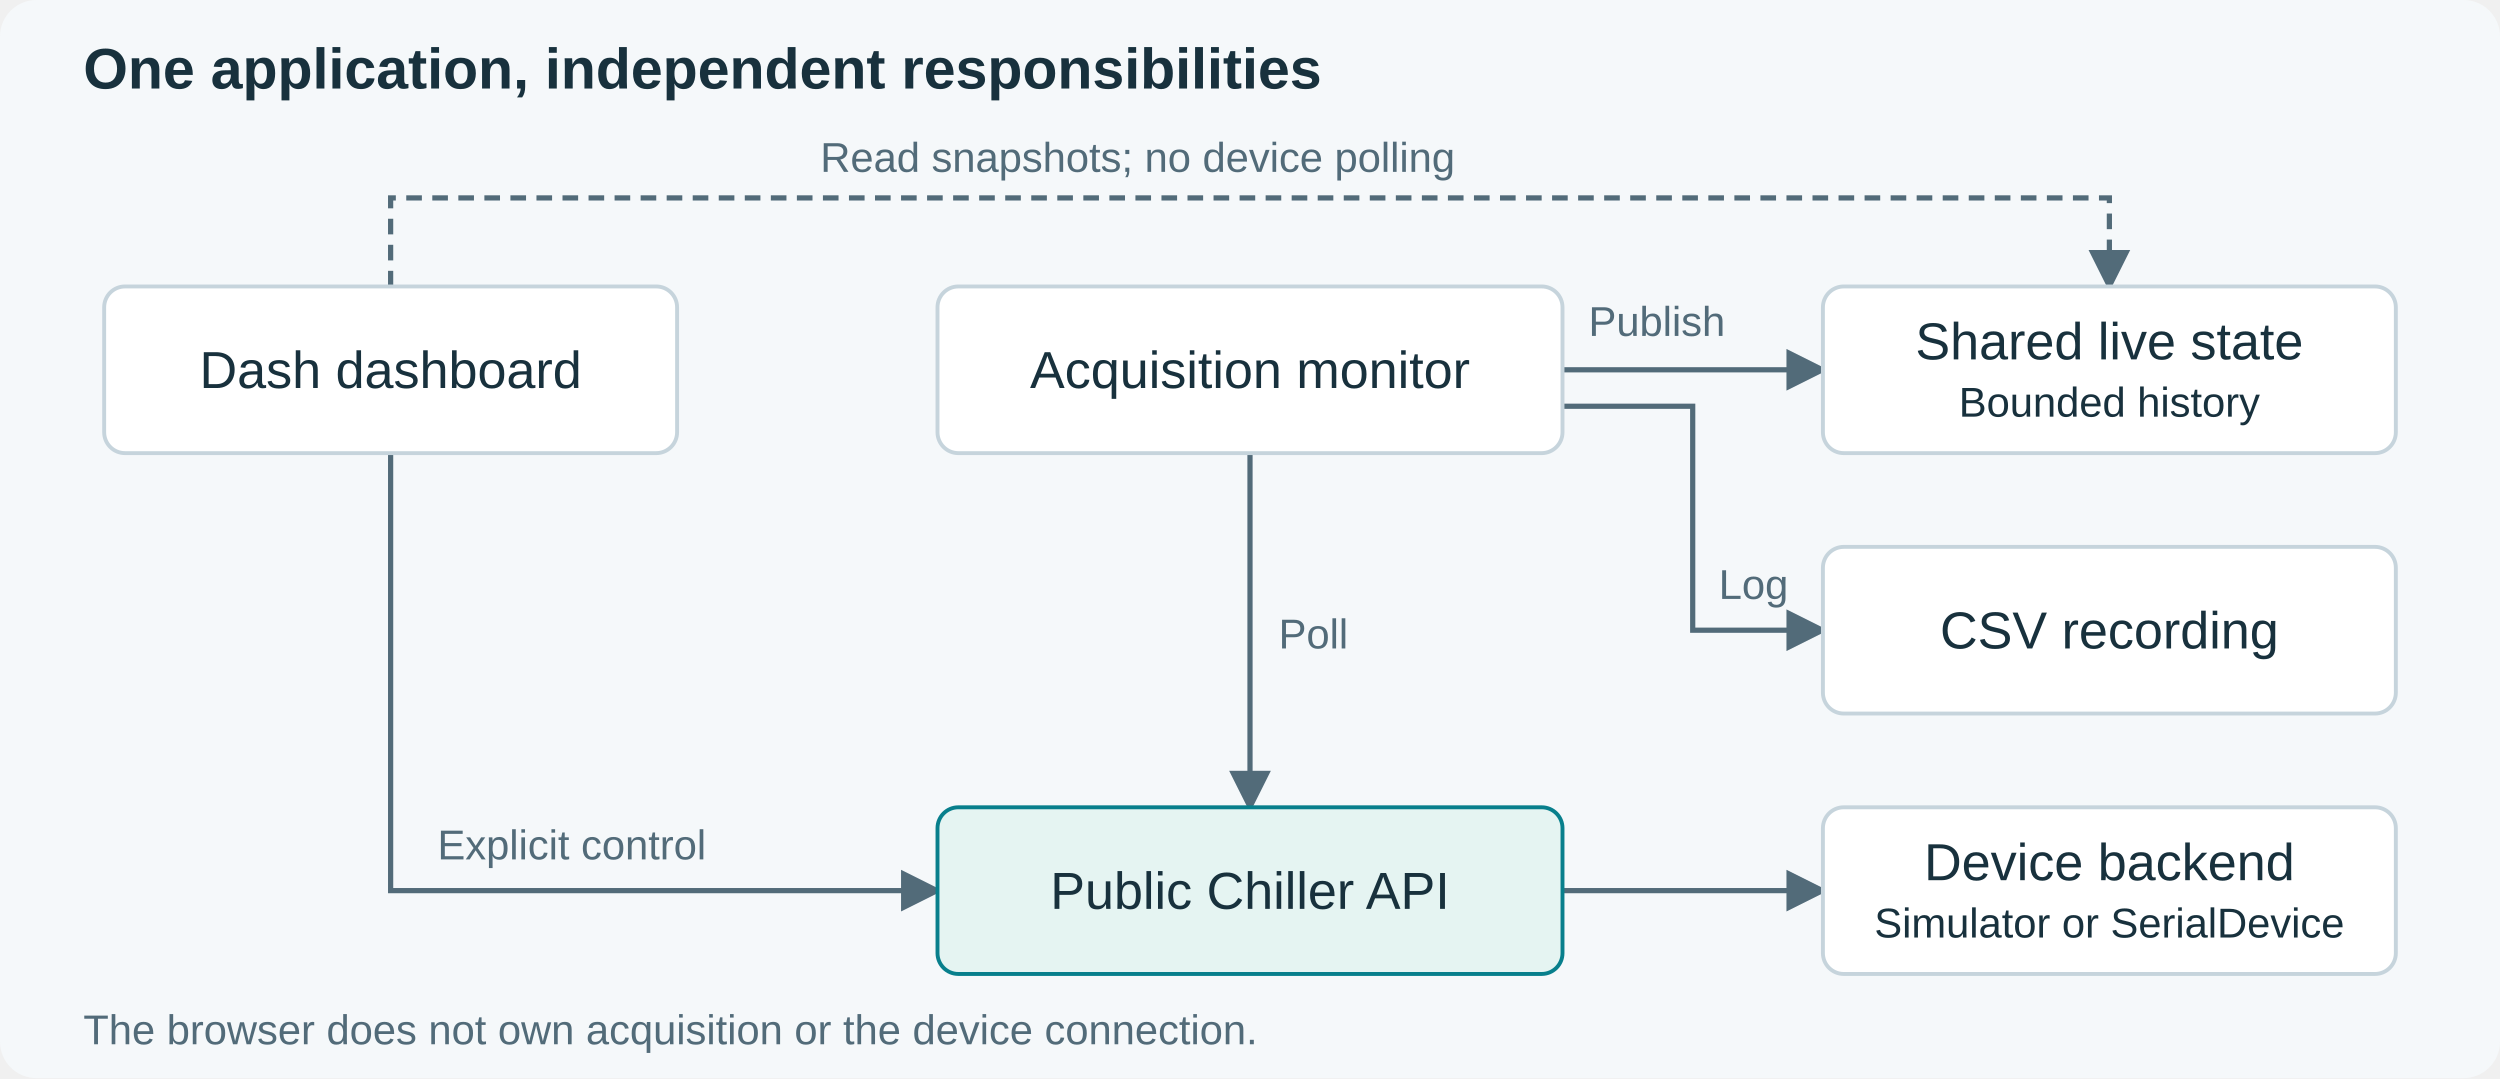
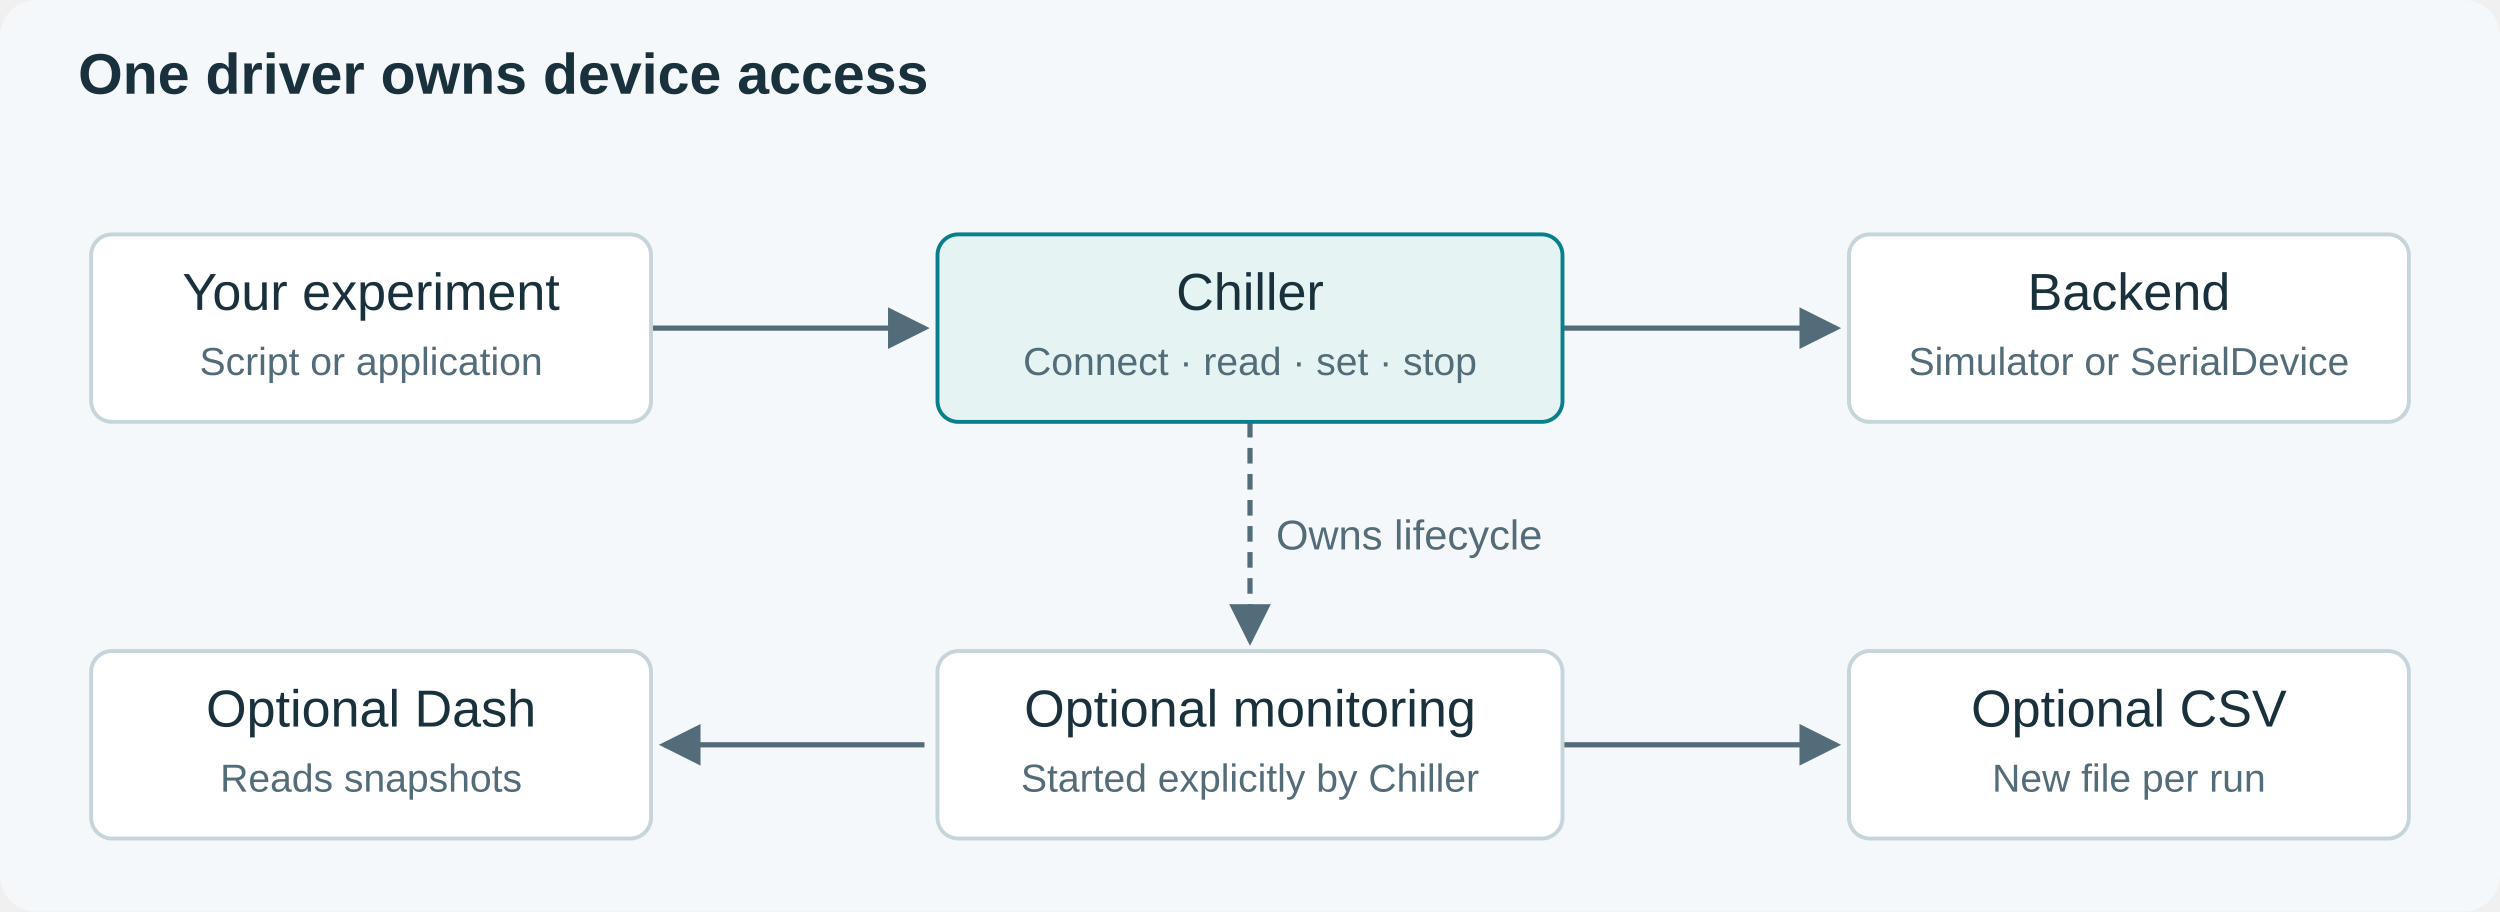
- <svg xmlns="http://www.w3.org/2000/svg" width="960" height="414" viewBox="0 0 960 414" role="img" aria-labelledby="title desc">
+ <svg xmlns="http://www.w3.org/2000/svg" width="960" height="350" viewBox="0 0 960 350" role="img" aria-labelledby="title desc">
  <defs>
    <marker id="arrow" markerWidth="8" markerHeight="8" refX="7" refY="4" orient="auto">
-       <path d="M0 0 L8 4 L0 8Z" fill="#526b79" />
+       <path d="M0 0 L8 4 L0 8Z" fill="#536c79" />
    </marker>
  </defs>
-   <rect width="960" height="414" rx="14" fill="#f5f8fa" />
+   <rect width="960" height="350" rx="14" fill="#f5f8fa" />
  <g font-family="Segoe UI,Arial,sans-serif" fill="#18313d">
-     <text x="32" y="34" font-size="22" font-weight="600">One application, independent responsibilities</text>
-     <g fill="none" stroke="#526b79" stroke-width="2" marker-end="url(#arrow)">
-       <path d="M150 110V76H810V110" stroke-dasharray="6 4" />
-       <path d="M150 174V342H360" />
-       <path d="M480 174V310" />
-       <path d="M600 142H700" />
-       <path d="M600 156H650V242H700" />
-       <path d="M600 342H700" />
-     </g>
-     <g fill="#fff" stroke="#c6d4dc" stroke-width="1.5">
-       <rect x="40" y="110" width="220" height="64" rx="8" />
-       <rect x="360" y="110" width="240" height="64" rx="8" />
-       <rect x="700" y="110" width="220" height="64" rx="8" />
-       <rect x="700" y="210" width="220" height="64" rx="8" />
-       <rect x="360" y="310" width="240" height="64" rx="8" fill="#e5f4f2" stroke="#087f8c" />
-       <rect x="700" y="310" width="220" height="64" rx="8" />
-     </g>
-     <g font-size="20" text-anchor="middle">
-       <text x="150" y="149">Dash dashboard</text>
-       <text x="480" y="149">Acquisition monitor</text>
-       <text x="810" y="138">Shared live state</text>
-       <text x="810" y="160" font-size="16">Bounded history</text>
-       <text x="810" y="249">CSV recording</text>
-       <text x="480" y="349">Public Chiller API</text>
-       <text x="810" y="338">Device backend</text>
-       <text x="810" y="360" font-size="16">Simulator or SerialDevice</text>
-     </g>
-     <g font-size="16" fill="#526b79">
-       <text x="315" y="66">Read snapshots; no device polling</text>
-       <text x="168" y="330">Explicit control</text>
-       <text x="491" y="249">Poll</text>
-       <text x="610" y="129">Publish</text>
-       <text x="660" y="230">Log</text>
-       <text x="32" y="401">The browser does not own acquisition or the device connection.</text>
-     </g>
+     <text x="30" y="36" font-size="22" font-weight="600">One driver owns device access</text>
+     <path d="M250 126H355" fill="none" stroke="#536c79" stroke-width="2" marker-end="url(#arrow)" />
+     <path d="M600 126H705" fill="none" stroke="#536c79" stroke-width="2" marker-end="url(#arrow)" />
+     <path d="M480 162V246" fill="none" stroke="#536c79" stroke-width="2" marker-end="url(#arrow)" stroke-dasharray="6 4" />
+     <path d="M355 286H255" fill="none" stroke="#536c79" stroke-width="2" marker-end="url(#arrow)" />
+     <path d="M600 286H705" fill="none" stroke="#536c79" stroke-width="2" marker-end="url(#arrow)" />
+     <rect x="35" y="90" width="215" height="72" rx="8" fill="#fff" stroke="#c6d4dc" stroke-width="1.5" />
+     <text x="142.5" y="119" text-anchor="middle" font-size="20">Your experiment</text>
+     <text x="142.5" y="144" text-anchor="middle" font-size="15" fill="#536c79">Script or application</text>
+     <rect x="360" y="90" width="240" height="72" rx="8" fill="#e5f4f2" stroke="#087f8c" stroke-width="1.5" />
+     <text x="480" y="119" text-anchor="middle" font-size="20">Chiller</text>
+     <text x="480" y="144" text-anchor="middle" font-size="15" fill="#536c79">Connect · read · set · stop</text>
+     <rect x="710" y="90" width="215" height="72" rx="8" fill="#fff" stroke="#c6d4dc" stroke-width="1.5" />
+     <text x="817.5" y="119" text-anchor="middle" font-size="20">Backend</text>
+     <text x="817.5" y="144" text-anchor="middle" font-size="15" fill="#536c79">Simulator or SerialDevice</text>
+     <rect x="360" y="250" width="240" height="72" rx="8" fill="#fff" stroke="#c6d4dc" stroke-width="1.5" />
+     <text x="480" y="279" text-anchor="middle" font-size="20">Optional monitoring</text>
+     <text x="480" y="304" text-anchor="middle" font-size="15" fill="#536c79">Started explicitly by Chiller</text>
+     <rect x="35" y="250" width="215" height="72" rx="8" fill="#fff" stroke="#c6d4dc" stroke-width="1.5" />
+     <text x="142.5" y="279" text-anchor="middle" font-size="20">Optional Dash</text>
+     <text x="142.5" y="304" text-anchor="middle" font-size="15" fill="#536c79">Reads snapshots</text>
+     <rect x="710" y="250" width="215" height="72" rx="8" fill="#fff" stroke="#c6d4dc" stroke-width="1.5" />
+     <text x="817.5" y="279" text-anchor="middle" font-size="20">Optional CSV</text>
+     <text x="817.5" y="304" text-anchor="middle" font-size="15" fill="#536c79">New file per run</text>
+     <text x="490" y="211" font-size="16" fill="#536c79">Owns lifecycle</text>
  </g>
</svg>
